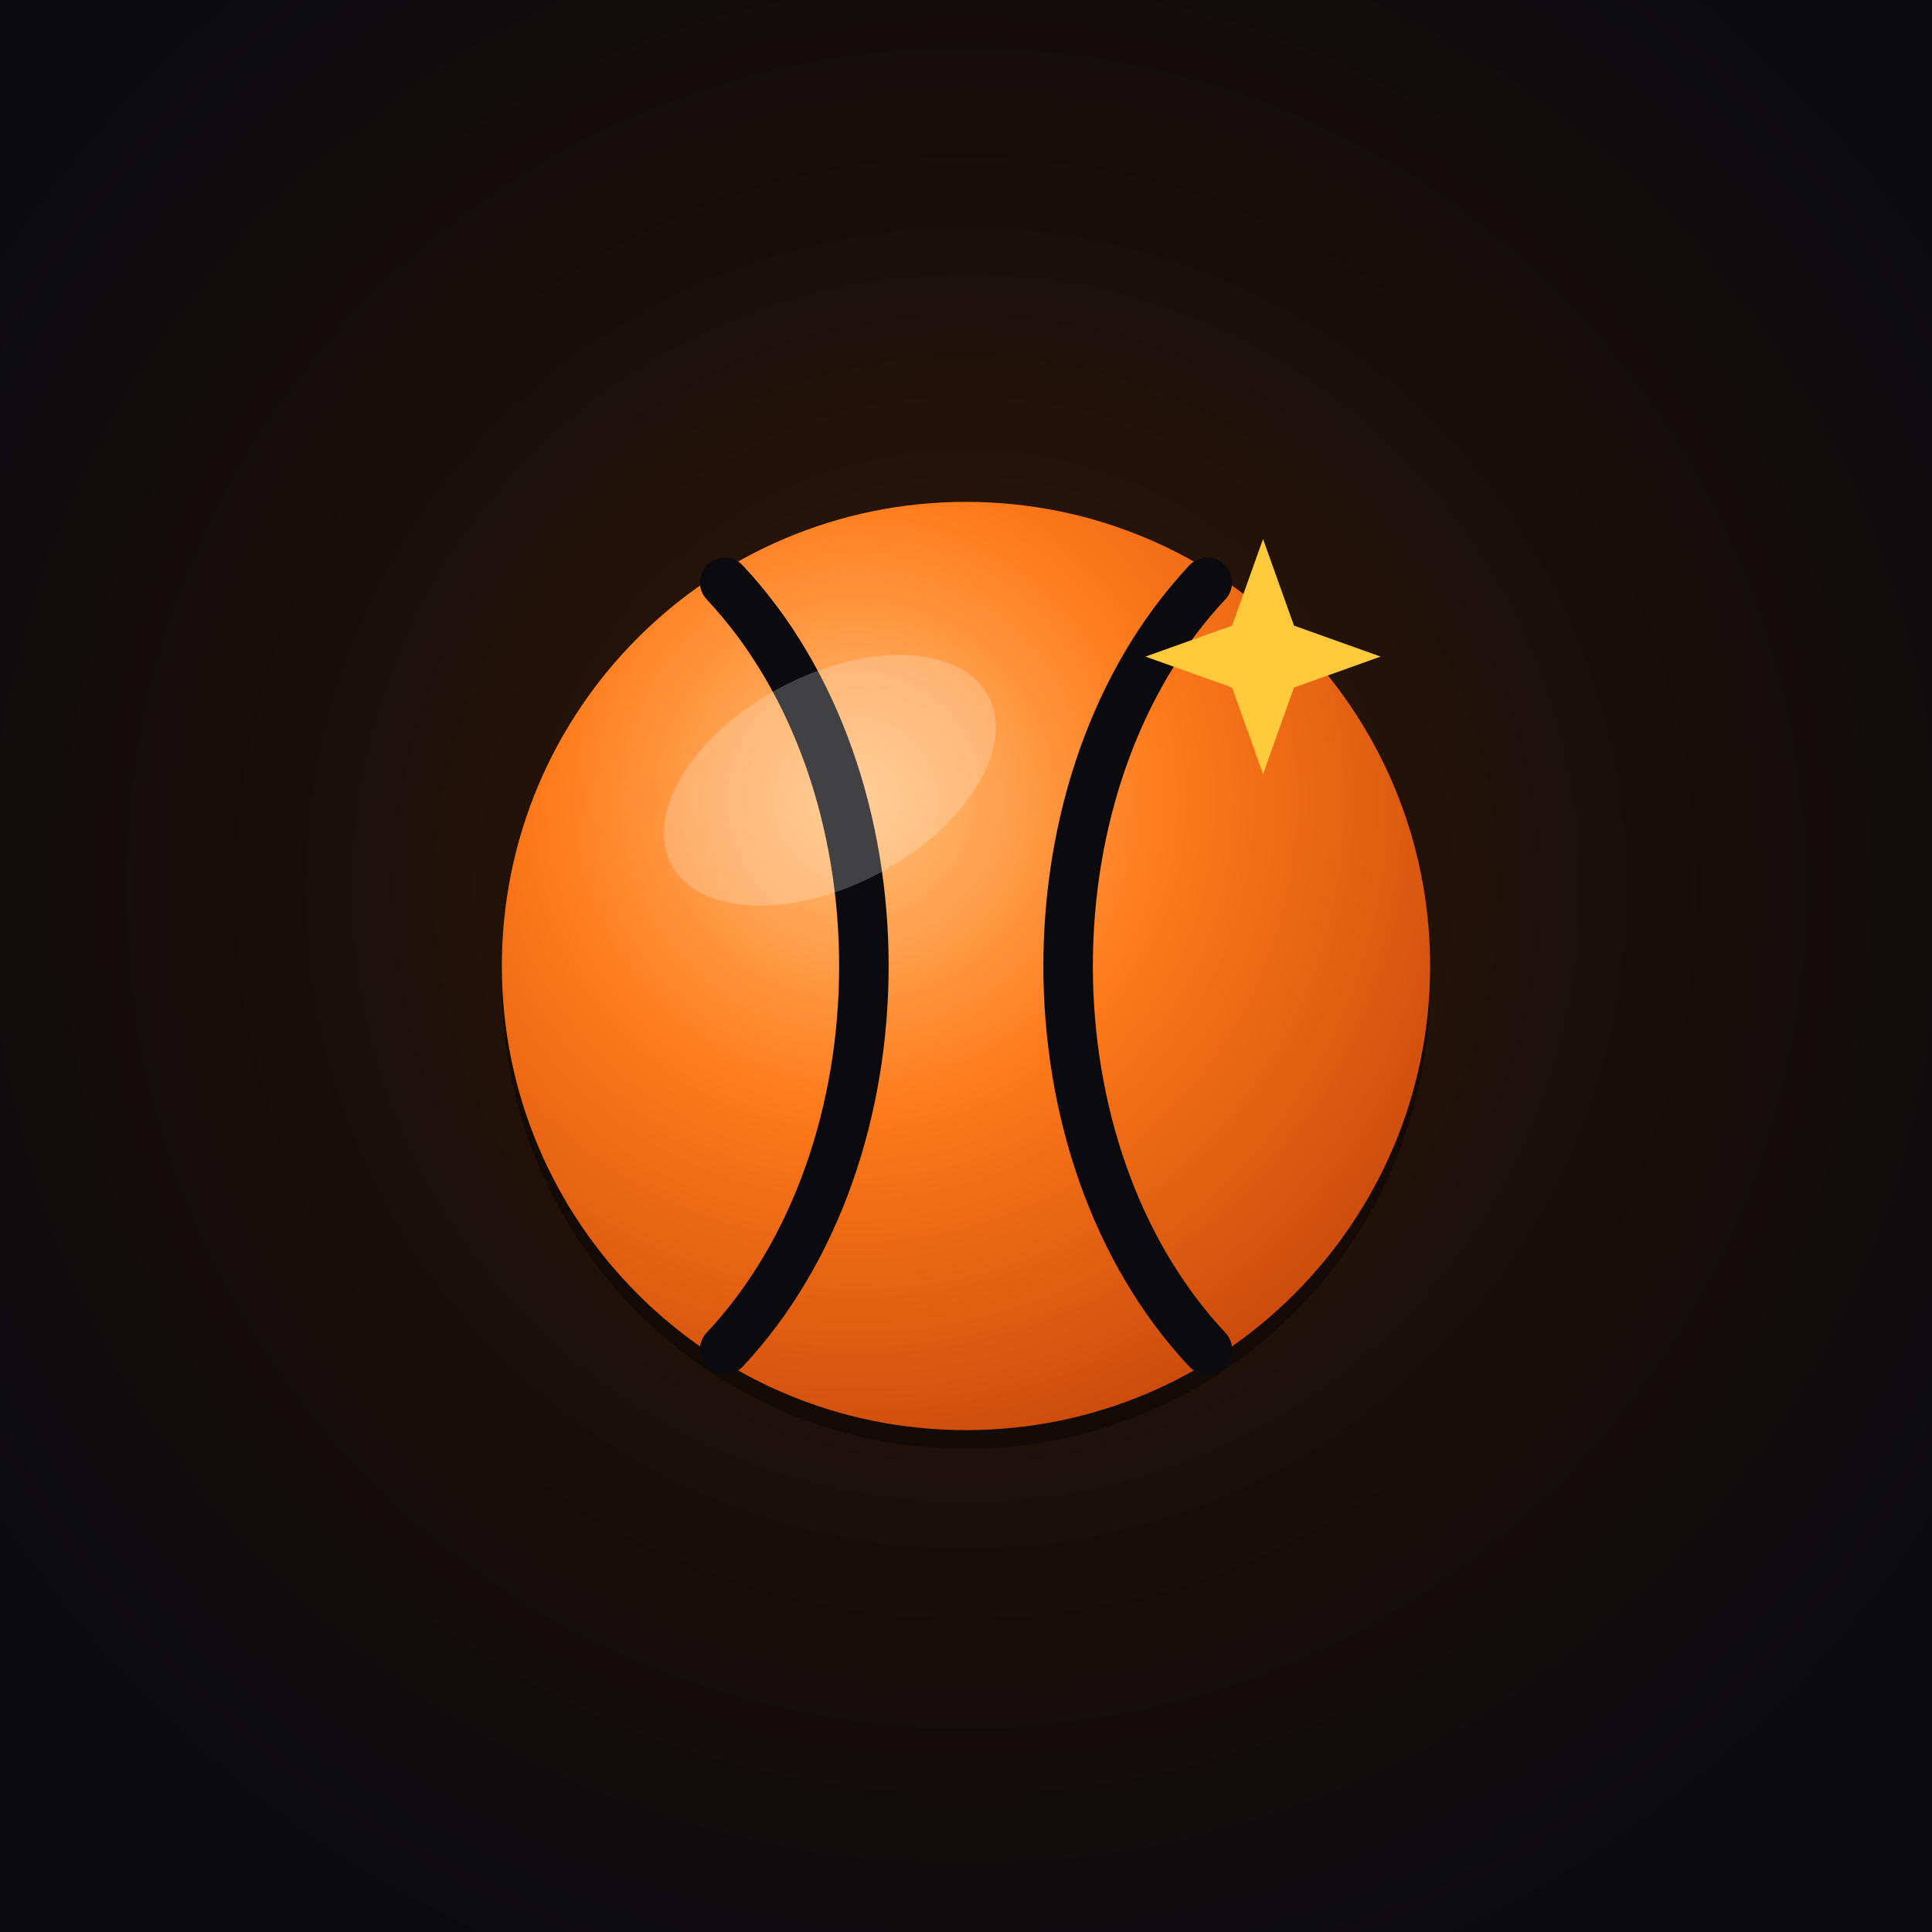
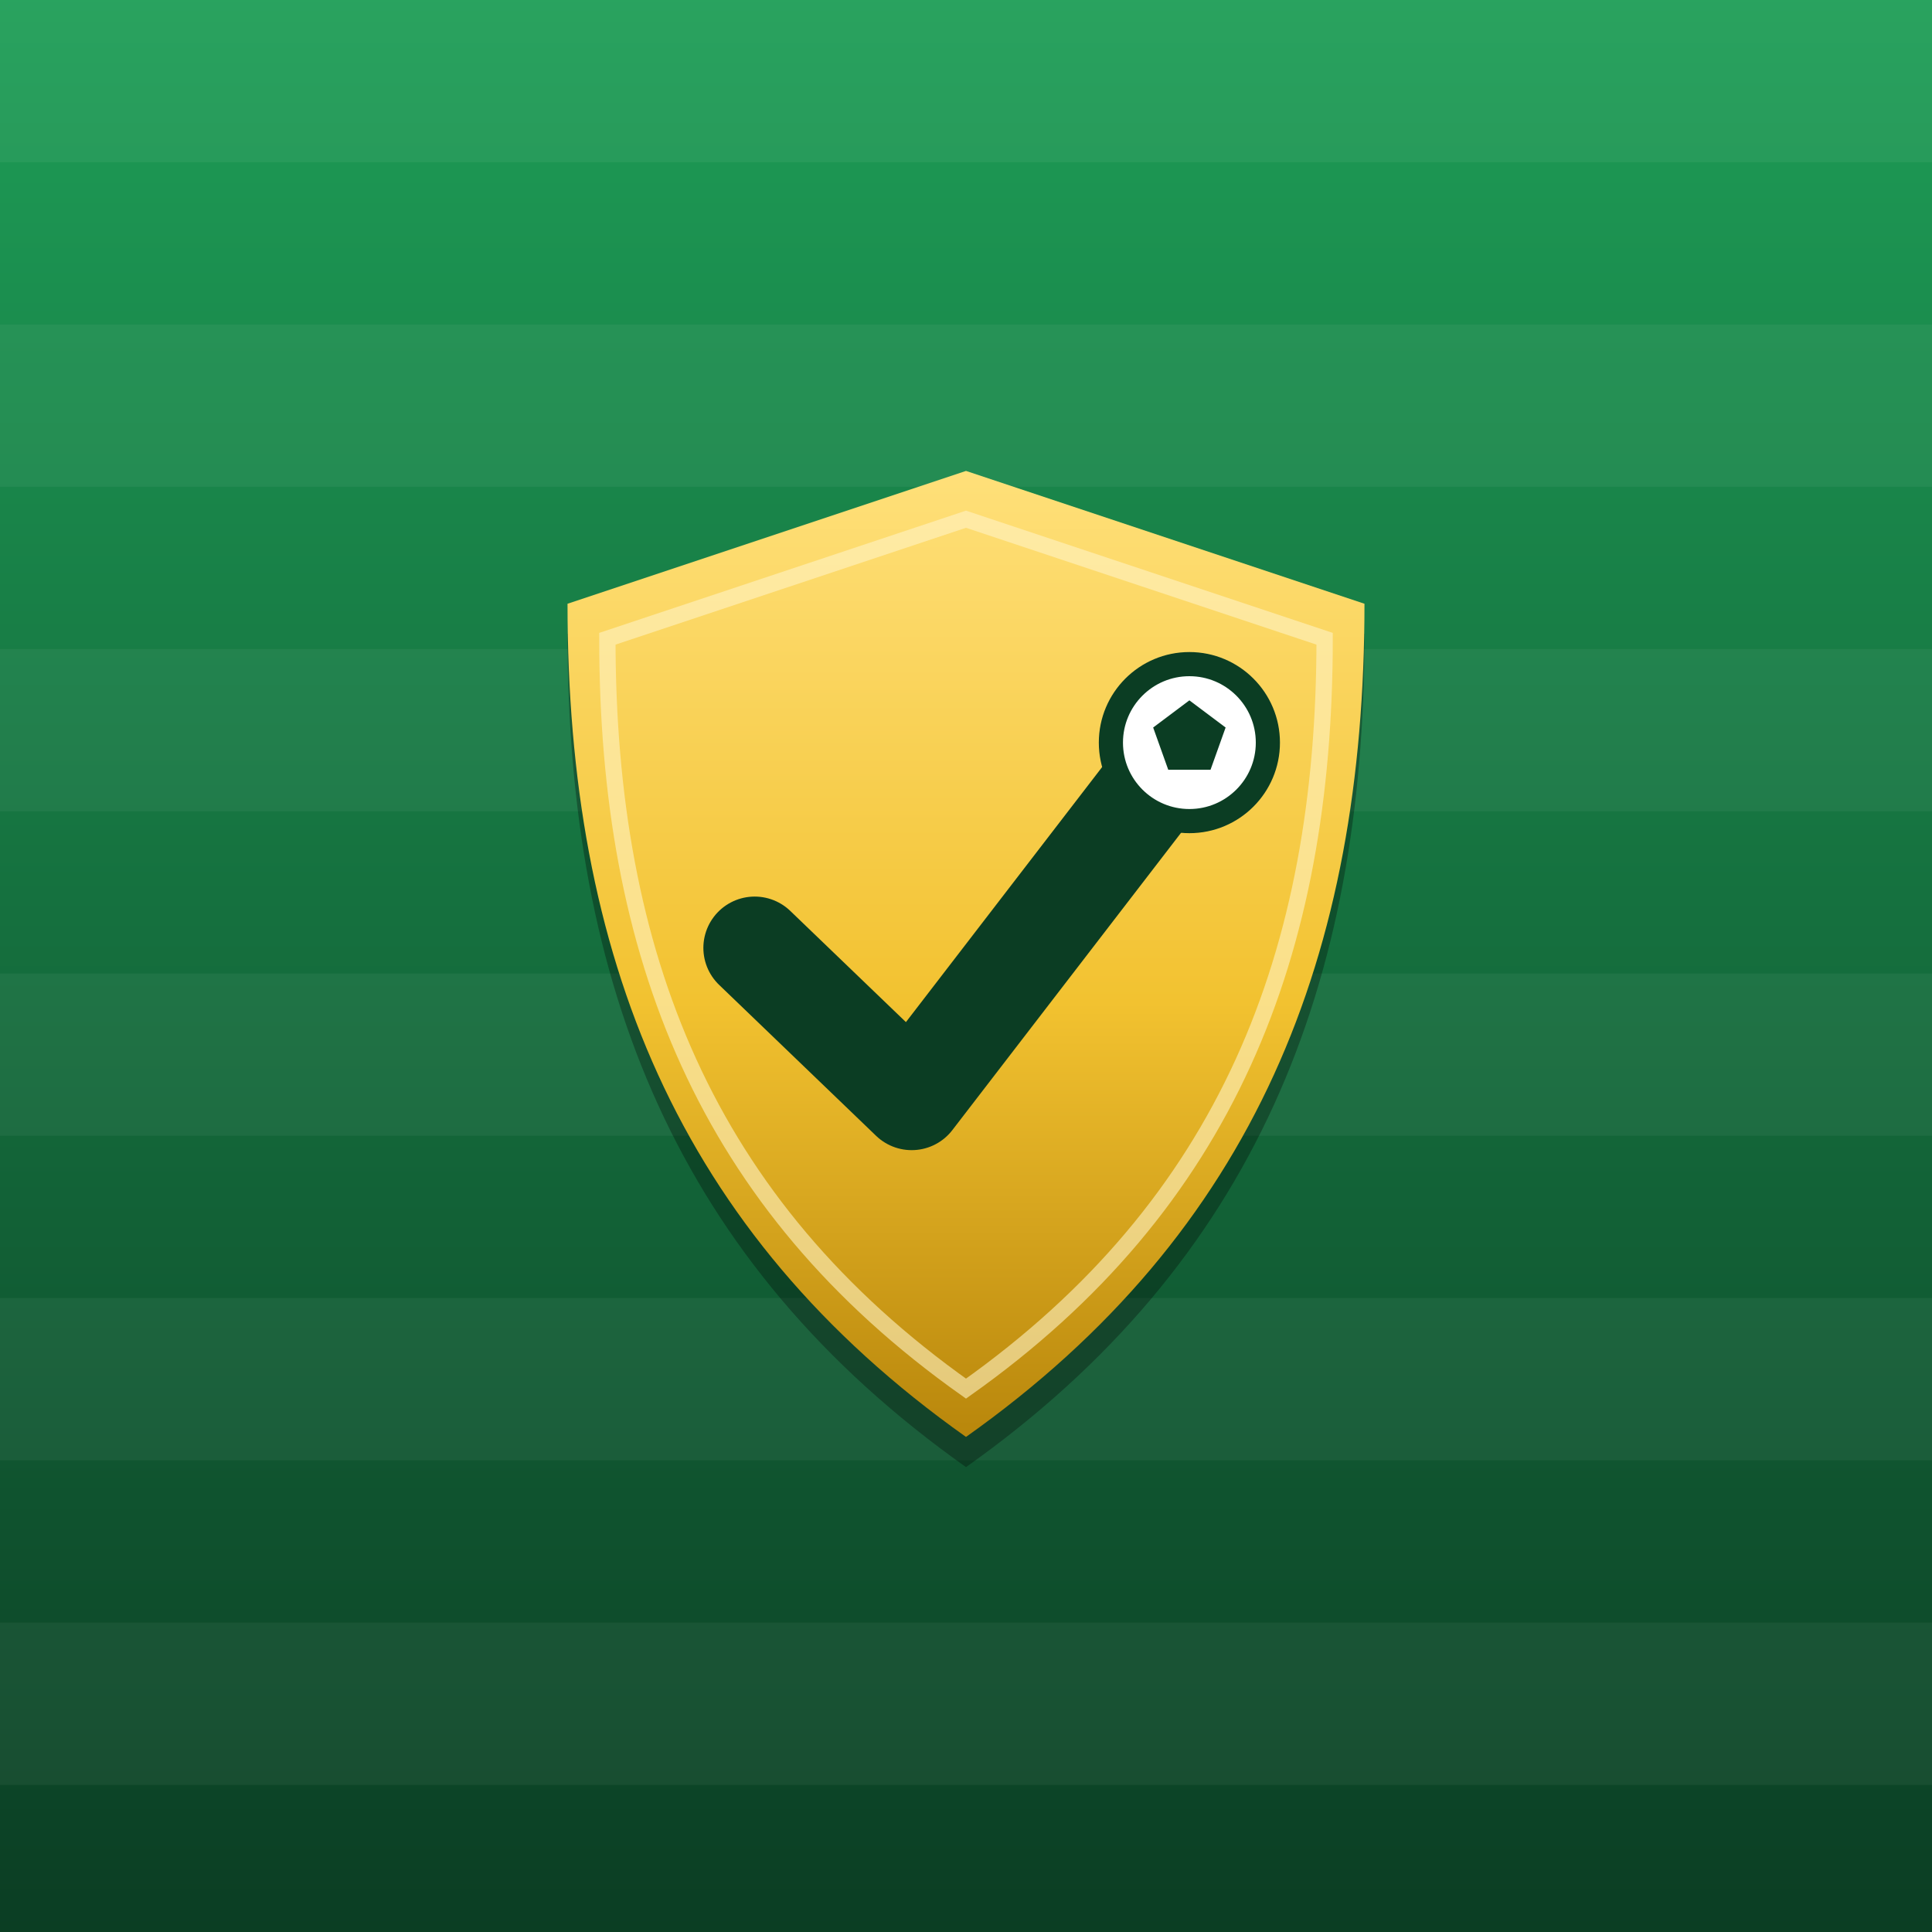
<svg xmlns="http://www.w3.org/2000/svg" viewBox="0 0 512 512" width="512" height="512">
  <defs>
-     <radialGradient id="glow" cx="50%" cy="46%" r="60%">
-       <stop offset="0" stop-color="#3a1a07" />
-       <stop offset="0.55" stop-color="#1a0f0a" />
-       <stop offset="1" stop-color="#0B0B0F" />
-     </radialGradient>
-     <radialGradient id="ball" cx="38%" cy="32%" r="75%">
-       <stop offset="0" stop-color="#FFC27A" />
-       <stop offset="0.45" stop-color="#FF7A1A" />
-       <stop offset="1" stop-color="#C9480A" />
-     </radialGradient>
+     <linearGradient id="pitch" x1="0" y1="0" x2="0" y2="1">
+       <stop offset="0" stop-color="#1E9E57" />
+       <stop offset="1" stop-color="#0B3D23" />
+     </linearGradient>
+     <linearGradient id="gold" x1="0" y1="0" x2="0" y2="1">
+       <stop offset="0" stop-color="#FFE07A" />
+       <stop offset="0.55" stop-color="#F2C230" />
+       <stop offset="1" stop-color="#B8860B" />
+     </linearGradient>
+     <clipPath id="clip">
+       <rect width="512" height="512" />
+     </clipPath>
  </defs>
-   <rect width="512" height="512" fill="url(#glow)" />
-   <g transform="translate(46.08 46.08) scale(0.82)">
-     <circle cx="256" cy="262" r="150" fill="#000" opacity="0.35" />
-     <circle cx="256" cy="256" r="150" fill="url(#ball)" />
-     <path d="M178 132 C 238 196, 238 316, 178 380" fill="none" stroke="#0B0B0F" stroke-width="16" stroke-linecap="round" />
-     <path d="M334 132 C 274 196, 274 316, 334 380" fill="none" stroke="#0B0B0F" stroke-width="16" stroke-linecap="round" />
-     <ellipse cx="212" cy="196" rx="58" ry="34" fill="#fff" opacity="0.22" transform="rotate(-28 212 196)" />
-     <path d="M352 118 L362 146 L390 156 L362 166 L352 194 L342 166 L314 156 L342 146 Z" fill="#FFC93C" />
+   <g clip-path="url(#clip)">
+     <rect width="512" height="512" fill="url(#pitch)" />
+     <rect x="0" y="0" width="512" height="43" fill="#ffffff" opacity="0.05" />
+     <rect x="0" y="86" width="512" height="43" fill="#ffffff" opacity="0.05" />
+     <rect x="0" y="172" width="512" height="43" fill="#ffffff" opacity="0.05" />
+     <rect x="0" y="258" width="512" height="43" fill="#ffffff" opacity="0.05" />
+     <rect x="0" y="344" width="512" height="43" fill="#ffffff" opacity="0.05" />
+     <rect x="0" y="430" width="512" height="43" fill="#ffffff" opacity="0.05" />
+   </g>
+   <g transform="translate(51.20 51.20) scale(0.8)">
+     <path d="M256 92 L388 136 C388 252 352 344 256 412 C160 344 124 252 124 136 Z" fill="#000" opacity="0.3" transform="translate(0 10)" />
+     <path d="M256 92 L388 136 C388 252 352 344 256 412 C160 344 124 252 124 136 Z" fill="url(#gold)" />
+     <path d="M256 92 L388 136 C388 252 352 344 256 412 C160 344 124 252 124 136 Z" fill="none" stroke="#FFF3C4" stroke-opacity="0.6" stroke-width="6" transform="translate(256 252) scale(0.9) translate(-256 -252)" />
+     <path d="M186 250 L238 300 L318 196" fill="none" stroke="#0B3D23" stroke-width="34" stroke-linecap="round" stroke-linejoin="round" />
+     <circle cx="330" cy="182" r="26" fill="#FFFFFF" stroke="#0B3D23" stroke-width="8" />
+     <path d="M330 168 L342 177 L337 191 L323 191 L318 177 Z" fill="#0B3D23" />
  </g>
</svg>
